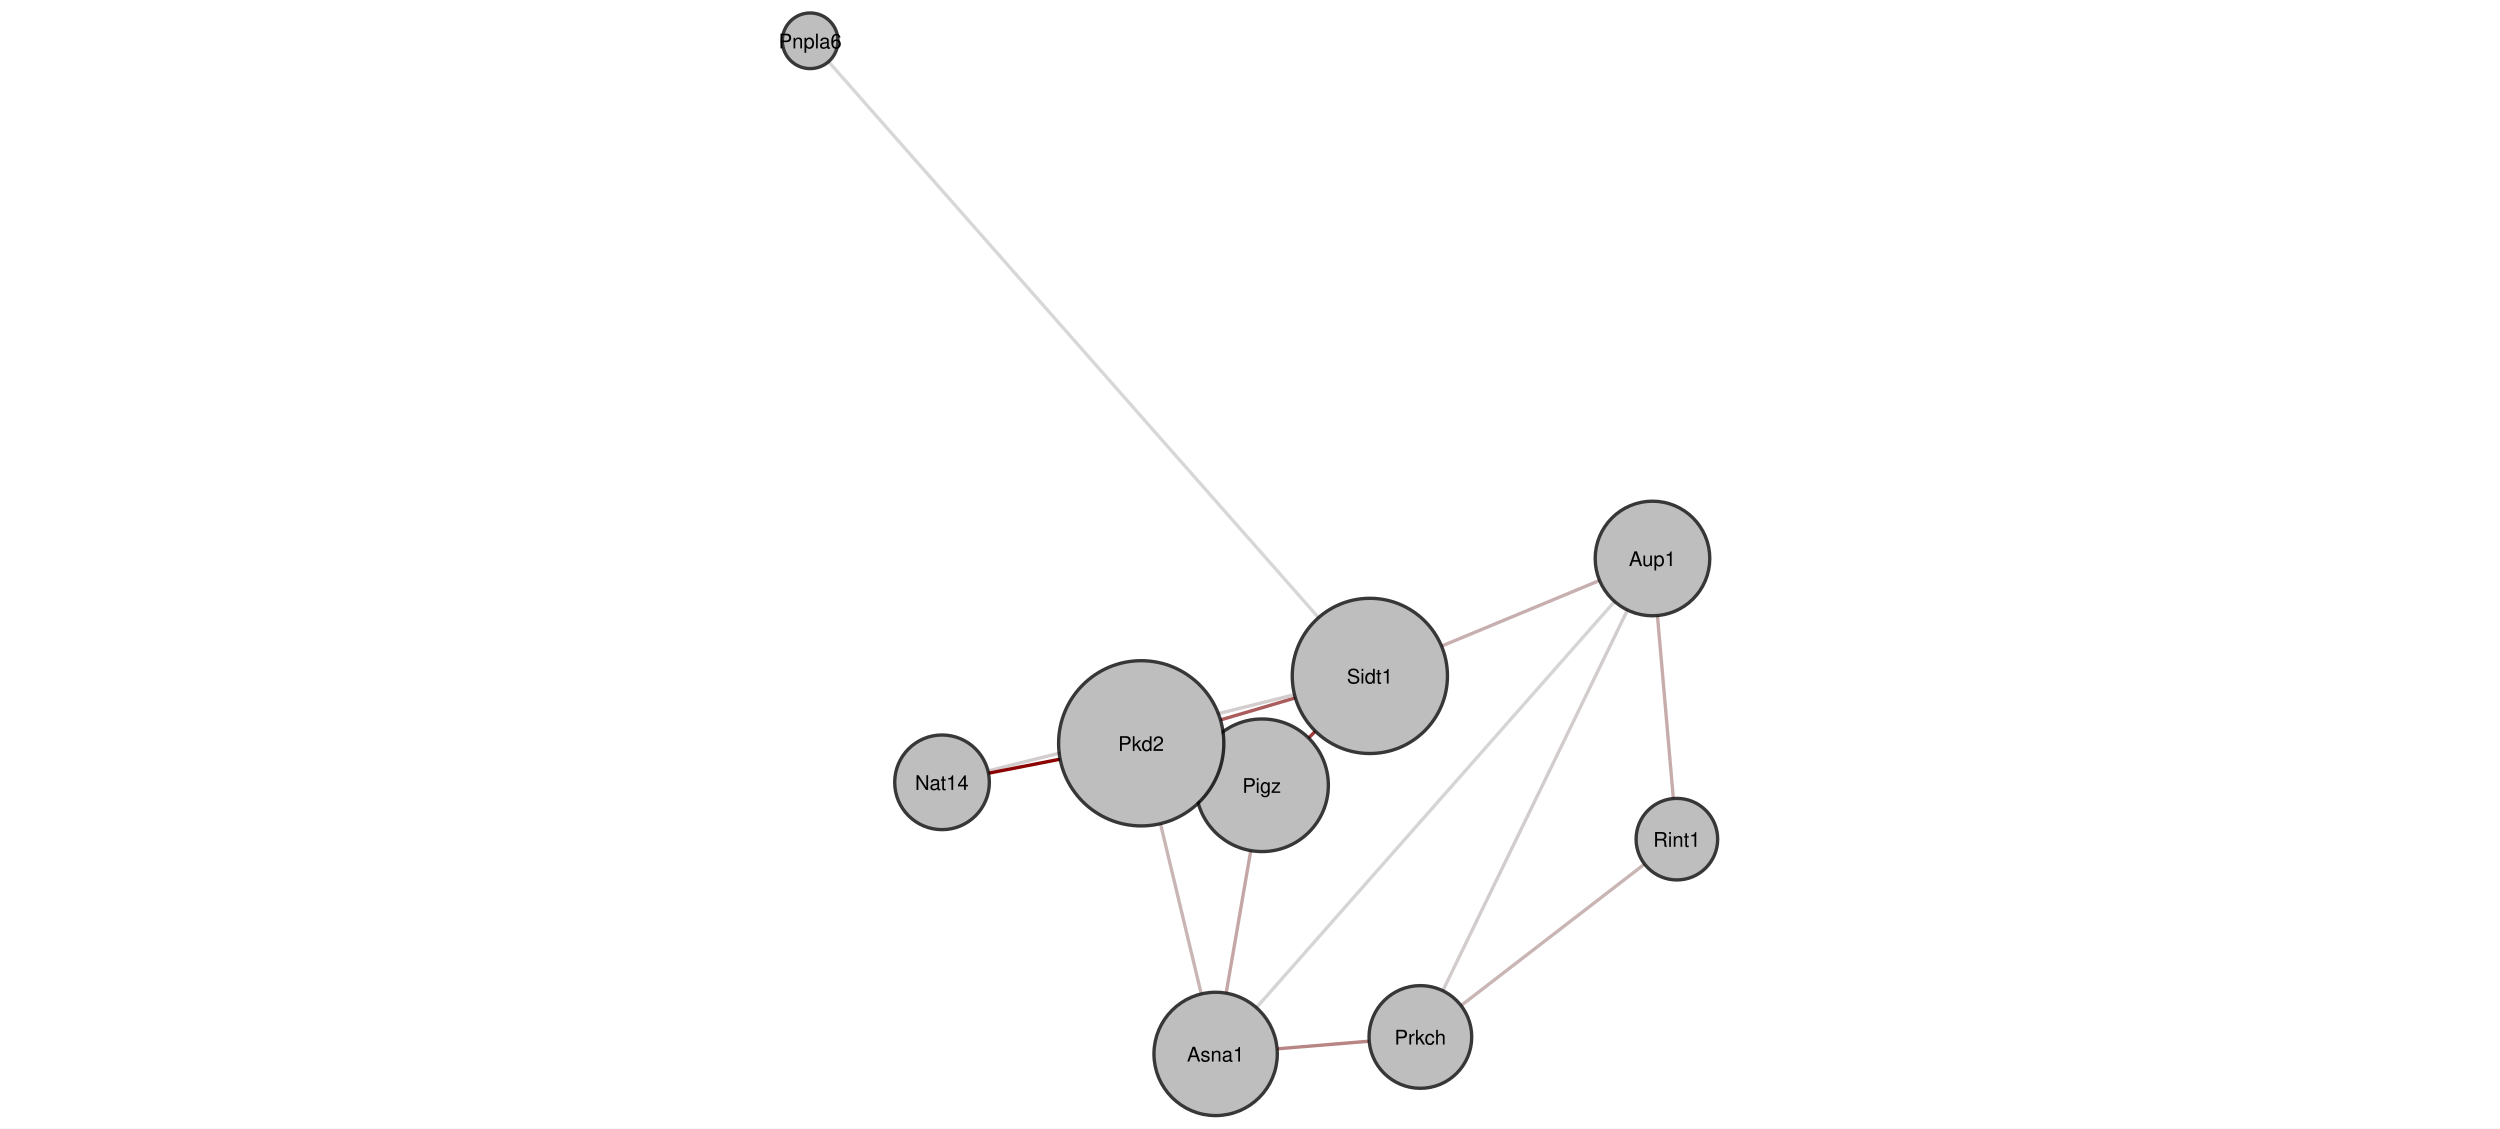
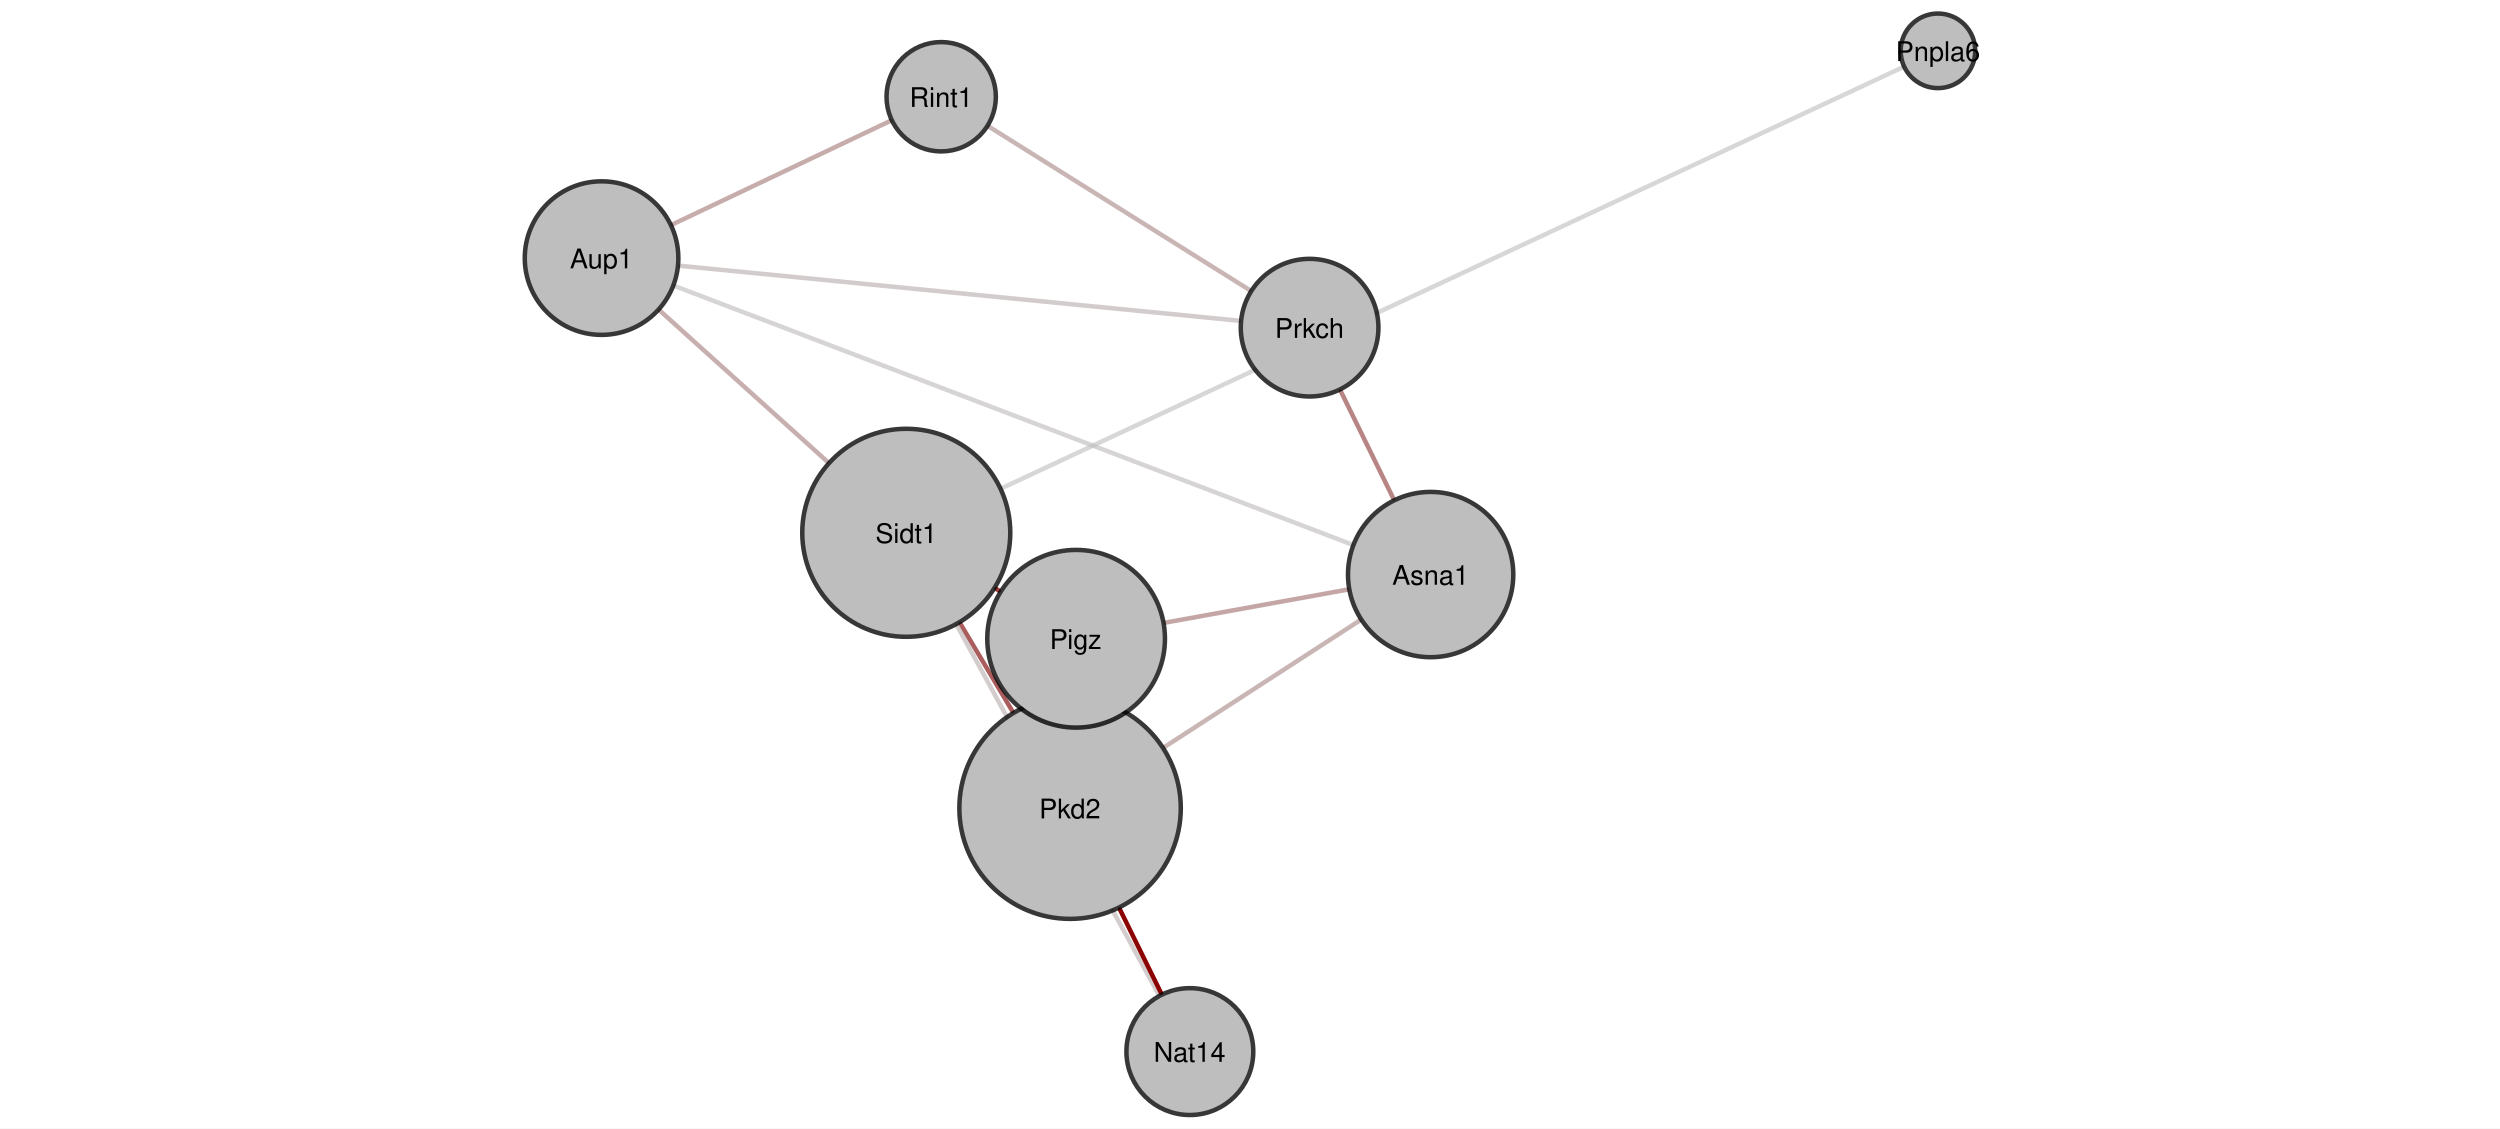
<svg xmlns="http://www.w3.org/2000/svg" version="1.1" baseProfile="full" x="0px" y="0px" width="1513px" height="683px" viewBox="0 0 1513 683">
  <g stroke-linejoin="miter" stroke-dashoffset="0" stroke-dasharray="none" stroke-width="1" stroke-miterlimit="10" stroke-linecap="square">
    <g fill-opacity="1" fill-rule="nonzero" stroke="none" fill="#ffffff">
      <path d="M 0 0 L 1513 0 L 1513 683 L 0 683 L 0 0 z" />
    </g>
-     <g transform="matrix(1.02031, 0, 0, 1.02031, 772.6858, 438.1724)">
-       <g stroke-linejoin="round" stroke-width="2" stroke-linecap="round" fill="none" stroke-opacity="0.608" stroke="#bebebe">
-         <path d="M 24.134 -63.819 L -265.19 -392.127" />
+     <g transform="matrix(1.367504, 0, 0, 1.367504, 703.5943, 291.7856)">
+       <g stroke-linejoin="round" stroke-width="2" stroke-linecap="round" fill="none" stroke-opacity="0.639" stroke="#bab0b0">
+         <path d="M -213.476 -95.726 L 33.759 -71.438" />
      </g>
    </g>
-     <g transform="matrix(1.02031, 0, 0, 1.02031, 772.6858, 438.1724)">
-       <g stroke-linejoin="round" stroke-width="2" stroke-linecap="round" fill="none" stroke-opacity="0.706" stroke="#b18e8e">
-         <path d="M 98.659 -46.579 L 190.569 -84.765" />
+     <g transform="matrix(1.367504, 0, 0, 1.367504, 703.5943, 291.7856)">
+       <g stroke-linejoin="round" stroke-width="2" stroke-linecap="round" fill="none" stroke-opacity="0.62" stroke="#bdb9b9">
+         <path d="M -215.608 -86.672 L 83.528 27.504" />
      </g>
    </g>
-     <g transform="matrix(1.02031, 0, 0, 1.02031, 772.6858, 438.1724)">
-       <g stroke-linejoin="round" stroke-width="2" stroke-linecap="round" fill="none" stroke-opacity="0.863" stroke="#9d4242">
-         <path d="M 10.118 -15.236 L -32.428 -2.694" />
+     <g transform="matrix(1.367504, 0, 0, 1.367504, 703.5943, 291.7856)">
+       <g stroke-linejoin="round" stroke-width="2" stroke-linecap="round" fill="none" stroke-opacity="0.714" stroke="#b08b8b">
+         <path d="M -120.733 -159.747 L -216.693 -114.157" />
      </g>
    </g>
-     <g transform="matrix(1.02031, 0, 0, 1.02031, 772.6858, 438.1724)">
-       <g stroke-linejoin="round" stroke-width="2" stroke-linecap="round" fill="none" stroke-opacity="0.635" stroke="#bab0b0">
-         <path d="M -170.325 27.566 L 9.589 -17.183" />
+     <g transform="matrix(1.367504, 0, 0, 1.367504, 703.5943, 291.7856)">
+       <g stroke-linejoin="round" stroke-width="2" stroke-linecap="round" fill="none" stroke-opacity="0.706" stroke="#b18e8e">
+         <path d="M -148.363 -9.068 L -222.306 -75.725" />
      </g>
    </g>
-     <g transform="matrix(1.02031, 0, 0, 1.02031, 772.6858, 438.1724)">
-       <g stroke-linejoin="round" stroke-width="2" stroke-linecap="round" fill="none" stroke-opacity="0.914" stroke="#962a2a">
-         <path d="M 19.596 7.622 L 22.217 4.962" />
+     <g transform="matrix(1.367504, 0, 0, 1.367504, 703.5943, 291.7856)">
+       <g stroke-linejoin="round" stroke-width="2" stroke-linecap="round" fill="none" stroke-opacity="0.694" stroke="#b39595">
+         <path d="M -76.634 -157.179 L 38.411 -85.069" />
      </g>
    </g>
-     <g transform="matrix(1.02031, 0, 0, 1.02031, 772.6858, 438.1724)">
-       <g stroke-linejoin="round" stroke-width="2" stroke-linecap="round" fill="none" stroke-opacity="0.694" stroke="#b39595">
-         <path d="M -45.001 159.145 L -68.738 60.069" />
+     <g transform="matrix(1.367504, 0, 0, 1.367504, 703.5943, 291.7856)">
+       <g stroke-linejoin="round" stroke-width="2" stroke-linecap="round" fill="none" stroke-opacity="0.608" stroke="#bebebe">
+         <path d="M -70.822 2.515 L 327.287 -183.469" />
      </g>
    </g>
-     <g transform="matrix(1.02031, 0, 0, 1.02031, 772.6858, 438.1724)">
-       <g stroke-linejoin="round" stroke-width="2" stroke-linecap="round" fill="none" stroke-opacity="0.725" stroke="#af8585">
-         <path d="M -15.573 76.071 L -29.848 158.66" />
+     <g transform="matrix(1.367504, 0, 0, 1.367504, 703.5943, 291.7856)">
+       <g stroke-linejoin="round" stroke-width="2" stroke-linecap="round" fill="none" stroke-opacity="0.863" stroke="#9d4242">
+         <path d="M -89.388 62.841 L -66.503 101.315" />
      </g>
    </g>
-     <g transform="matrix(1.02031, 0, 0, 1.02031, 772.6858, 438.1724)">
-       <g stroke-linejoin="round" stroke-width="2" stroke-linecap="round" fill="none" stroke-opacity="0.62" stroke="#bdb9b9">
-         <path d="M 199.738 -71.949 L -11.396 167.502" />
+     <g transform="matrix(1.367504, 0, 0, 1.367504, 703.5943, 291.7856)">
+       <g stroke-linejoin="round" stroke-width="2" stroke-linecap="round" fill="none" stroke-opacity="0.635" stroke="#bab0b0">
+         <path d="M -1.874 226.506 L -90.874 63.688" />
      </g>
    </g>
-     <g transform="matrix(1.02031, 0, 0, 1.02031, 772.6858, 438.1724)">
-       <g stroke-linejoin="round" stroke-width="2" stroke-linecap="round" fill="none" stroke-opacity="0.792" stroke="#a66565">
-         <path d="M 53.847 188.219 L 1.199 192.582" />
+     <g transform="matrix(1.367504, 0, 0, 1.367504, 703.5943, 291.7856)">
+       <g stroke-linejoin="round" stroke-width="2" stroke-linecap="round" fill="none" stroke-opacity="0.914" stroke="#962a2a">
+         <path d="M -72.477 47.974 L -73.531 47.316" />
      </g>
    </g>
-     <g transform="matrix(1.02031, 0, 0, 1.02031, 772.6858, 438.1724)">
-       <g stroke-linejoin="round" stroke-width="2" stroke-linecap="round" fill="none" stroke-opacity="0.639" stroke="#bab0b0">
-         <path d="M 207.605 -66.714 L 98.925 157.319" />
+     <g transform="matrix(1.367504, 0, 0, 1.367504, 703.5943, 291.7856)">
+       <g stroke-linejoin="round" stroke-width="2" stroke-linecap="round" fill="none" stroke-opacity="0.694" stroke="#b39595">
+         <path d="M 87.098 61.334 L 1.022 117.1" />
      </g>
    </g>
-     <g transform="matrix(1.02031, 0, 0, 1.02031, 772.6858, 438.1724)">
-       <g stroke-linejoin="round" stroke-width="2" stroke-linecap="round" fill="none" stroke-opacity="0.714" stroke="#b08b8b">
-         <path d="M 235.16 43.206 L 225.9 -63.338" />
+     <g transform="matrix(1.367504, 0, 0, 1.367504, 703.5943, 291.7856)">
+       <g stroke-linejoin="round" stroke-width="2" stroke-linecap="round" fill="none" stroke-opacity="0.725" stroke="#af8585">
+         <path d="M 1.407 62.132 L 81.659 47.599" />
      </g>
    </g>
-     <g transform="matrix(1.02031, 0, 0, 1.02031, 772.6858, 438.1724)">
-       <g stroke-linejoin="round" stroke-width="2" stroke-linecap="round" fill="none" stroke-opacity="1" stroke="#8b0000">
-         <path d="M -46.795 23.111 L -33.155 27.848" />
+     <g transform="matrix(1.367504, 0, 0, 1.367504, 703.5943, 291.7856)">
+       <g stroke-linejoin="round" stroke-width="2" stroke-linecap="round" fill="none" stroke-opacity="0.792" stroke="#a66565">
+         <path d="M 78.911 -40.118 L 102.092 7.165" />
      </g>
    </g>
-     <g transform="matrix(1.02031, 0, 0, 1.02031, 772.6858, 438.1724)">
-       <g stroke-linejoin="round" stroke-width="2" stroke-linecap="round" fill="none" stroke-opacity="0.694" stroke="#b39595">
-         <path d="M 217.392 83.685 L 110.106 166.413" />
+     <g transform="matrix(1.367504, 0, 0, 1.367504, 703.5943, 291.7856)">
+       <g stroke-linejoin="round" stroke-width="2" stroke-linecap="round" fill="none" stroke-opacity="0.996" stroke="#8c0202">
+         <path d="M -0.766 225.931 L -18.865 189.15" />
      </g>
    </g>
-     <g transform="matrix(1.02031, 0, 0, 1.02031, 772.6858, 438.1724)">
-       <g stroke-linejoin="round" stroke-width="2" stroke-linecap="round" fill="none" stroke-opacity="0.996" stroke="#8c0202">
-         <path d="M -170.008 28.996 L -129.456 21.054" />
+     <g transform="matrix(1.367504, 0, 0, 1.367504, 703.5943, 291.7856)">
+       <g stroke-linejoin="round" stroke-width="2" stroke-linecap="round" fill="none" stroke-opacity="1" stroke="#8b0000">
+         <path d="M -39.705 109.612 L -39.16 94.319" />
      </g>
    </g>
-     <g transform="matrix(1.02031, 0, 0, 1.02031, 772.6858, 438.1724)">
+     <g transform="matrix(1.367504, 0, 0, 1.367504, 703.5943, 291.7856)">
      <g stroke-linejoin="round" stroke-width="4" stroke-linecap="round" fill="none" stroke-opacity="0.784" stroke="#000000">
-         <path d="M 100.258 -28.534 C 100.258 -3.665 80.098 16.496 55.228 16.496 C 30.359 16.496 10.198 -3.665 10.198 -28.534 C 10.198 -53.404 30.359 -73.564 55.228 -73.564 C 80.098 -73.564 100.258 -53.404 100.258 -28.534 z" />
+         <path d="M -215.308 -99.146 C -215.308 -80.932 -230.073 -66.166 -248.287 -66.166 C -266.501 -66.166 -281.267 -80.932 -281.267 -99.146 C -281.267 -117.36 -266.501 -132.125 -248.287 -132.125 C -230.073 -132.125 -215.308 -117.36 -215.308 -99.146 z" />
      </g>
    </g>
-     <g transform="matrix(1.02031, 0, 0, 1.02031, 772.6858, 438.1724)">
+     <g transform="matrix(1.367504, 0, 0, 1.367504, 703.5943, 291.7856)">
      <g fill-opacity="1" fill-rule="nonzero" stroke="none" fill="#bebebe">
-         <path d="M 100.258 -28.534 C 100.258 -3.665 80.098 16.496 55.228 16.496 C 30.359 16.496 10.198 -3.665 10.198 -28.534 C 10.198 -53.404 30.359 -73.564 55.228 -73.564 C 80.098 -73.564 100.258 -53.404 100.258 -28.534 z" />
+         <path d="M -215.308 -99.146 C -215.308 -80.932 -230.073 -66.166 -248.287 -66.166 C -266.501 -66.166 -281.267 -80.932 -281.267 -99.146 C -281.267 -117.36 -266.501 -132.125 -248.287 -132.125 C -230.073 -132.125 -215.308 -117.36 -215.308 -99.146 z" />
      </g>
    </g>
-     <g transform="matrix(1.02031, 0, 0, 1.02031, 815.0823, 413.6677)">
+     <g transform="matrix(1.367504, 0, 0, 1.367504, 344.8981, 162.3812)">
+       <text fill-opacity="1" font-style="normal" font-family="Helvetica" font-weight="normal" stroke="none" fill="#000000" font-size="12" x="0" y="0">Aup1</text>
+     </g>
+     <g transform="matrix(1.367504, 0, 0, 1.367504, 703.5943, 291.7856)">
+       <g stroke-linejoin="round" stroke-width="4" stroke-linecap="round" fill="none" stroke-opacity="0.784" stroke="#000000">
+         <path d="M -74.788 -170.558 C -74.788 -157.75 -85.171 -147.366 -97.979 -147.366 C -110.788 -147.366 -121.171 -157.75 -121.171 -170.558 C -121.171 -183.366 -110.788 -193.749 -97.979 -193.749 C -85.171 -193.749 -74.788 -183.366 -74.788 -170.558 z" />
+       </g>
+     </g>
+     <g transform="matrix(1.367504, 0, 0, 1.367504, 703.5943, 291.7856)">
+       <g fill-opacity="1" fill-rule="nonzero" stroke="none" fill="#bebebe">
+         <path d="M -74.788 -170.558 C -74.788 -157.75 -85.171 -147.366 -97.979 -147.366 C -110.788 -147.366 -121.171 -157.75 -121.171 -170.558 C -121.171 -183.366 -110.788 -193.749 -97.979 -193.749 C -85.171 -193.749 -74.788 -183.366 -74.788 -170.558 z" />
+       </g>
+     </g>
+     <g transform="matrix(1.367504, 0, 0, 1.367504, 550.4526, 64.72477)">
+       <text fill-opacity="1" font-style="normal" font-family="Helvetica" font-weight="normal" stroke="none" fill="#000000" font-size="12" x="0" y="0">Rint1</text>
+     </g>
+     <g transform="matrix(1.367504, 0, 0, 1.367504, 703.5943, 291.7856)">
+       <g stroke-linejoin="round" stroke-width="4" stroke-linecap="round" fill="none" stroke-opacity="0.784" stroke="#000000">
+         <path d="M -68.401 22.421 C -68.401 47.291 -88.562 67.451 -113.431 67.451 C -138.301 67.451 -158.461 47.291 -158.461 22.421 C -158.461 -2.448 -138.301 -22.609 -113.431 -22.609 C -88.562 -22.609 -68.401 -2.448 -68.401 22.421 z" />
+       </g>
+     </g>
+     <g transform="matrix(1.367504, 0, 0, 1.367504, 703.5943, 291.7856)">
+       <g fill-opacity="1" fill-rule="nonzero" stroke="none" fill="#bebebe">
+         <path d="M -68.401 22.421 C -68.401 47.291 -88.562 67.451 -113.431 67.451 C -138.301 67.451 -158.461 47.291 -158.461 22.421 C -158.461 -2.448 -138.301 -22.609 -113.431 -22.609 C -88.562 -22.609 -68.401 -2.448 -68.401 22.421 z" />
+       </g>
+     </g>
+     <g transform="matrix(1.367504, 0, 0, 1.367504, 529.7747, 328.6245)">
      <text fill-opacity="1" font-style="normal" font-family="Helvetica" font-weight="normal" stroke="none" fill="#000000" font-size="12" x="0" y="0">Sidt1</text>
    </g>
-     <g transform="matrix(1.02031, 0, 0, 1.02031, 772.6858, 438.1724)">
+     <g transform="matrix(1.367504, 0, 0, 1.367504, 703.5943, 291.7856)">
      <g stroke-linejoin="round" stroke-width="4" stroke-linecap="round" fill="none" stroke-opacity="0.784" stroke="#000000">
-         <path d="M -0.672 195.686 C -0.672 215.333 -16.6 231.26 -36.247 231.26 C -55.894 231.26 -71.822 215.333 -71.822 195.686 C -71.822 176.038 -55.894 160.111 -36.247 160.111 C -16.6 160.111 -0.672 176.038 -0.672 195.686 z" />
+         <path d="M 154.207 40.903 C 154.207 60.55 138.28 76.478 118.632 76.478 C 98.985 76.478 83.058 60.55 83.058 40.903 C 83.058 21.256 98.985 5.328 118.632 5.328 C 138.28 5.328 154.207 21.256 154.207 40.903 z" />
      </g>
    </g>
-     <g transform="matrix(1.02031, 0, 0, 1.02031, 772.6858, 438.1724)">
+     <g transform="matrix(1.367504, 0, 0, 1.367504, 703.5943, 291.7856)">
      <g fill-opacity="1" fill-rule="nonzero" stroke="none" fill="#bebebe">
-         <path d="M -0.672 195.686 C -0.672 215.333 -16.6 231.26 -36.247 231.26 C -55.894 231.26 -71.822 215.333 -71.822 195.686 C -71.822 176.038 -55.894 160.111 -36.247 160.111 C -16.6 160.111 -0.672 176.038 -0.672 195.686 z" />
+         <path d="M 154.207 40.903 C 154.207 60.55 138.28 76.478 118.632 76.478 C 98.985 76.478 83.058 60.55 83.058 40.903 C 83.058 21.256 98.985 5.328 118.632 5.328 C 138.28 5.328 154.207 21.256 154.207 40.903 z" />
      </g>
    </g>
-     <g transform="matrix(1.02031, 0, 0, 1.02031, 718.3445, 642.4415)">
+     <g transform="matrix(1.367504, 0, 0, 1.367504, 842.5597, 353.8983)">
      <text fill-opacity="1" font-style="normal" font-family="Helvetica" font-weight="normal" stroke="none" fill="#000000" font-size="12" x="0" y="0">Asna1</text>
    </g>
-     <g transform="matrix(1.02031, 0, 0, 1.02031, 772.6858, 438.1724)">
+     <g transform="matrix(1.367504, 0, 0, 1.367504, 703.5943, 291.7856)">
      <g stroke-linejoin="round" stroke-width="4" stroke-linecap="round" fill="none" stroke-opacity="0.784" stroke="#000000">
-         <path d="M 255.851 -98.186 C 255.851 -79.972 241.086 -65.206 222.872 -65.206 C 204.658 -65.206 189.892 -79.972 189.892 -98.186 C 189.892 -116.399 204.658 -131.165 222.872 -131.165 C 241.086 -131.165 255.851 -116.399 255.851 -98.186 z" />
+         <path d="M 358.642 -190.876 C 358.642 -182.316 351.703 -175.376 343.142 -175.376 C 334.582 -175.376 327.642 -182.316 327.642 -190.876 C 327.642 -199.437 334.582 -206.376 343.142 -206.376 C 351.703 -206.376 358.642 -199.437 358.642 -190.876 z" />
      </g>
    </g>
-     <g transform="matrix(1.02031, 0, 0, 1.02031, 772.6858, 438.1724)">
+     <g transform="matrix(1.367504, 0, 0, 1.367504, 703.5943, 291.7856)">
      <g fill-opacity="1" fill-rule="nonzero" stroke="none" fill="#bebebe">
-         <path d="M 255.851 -98.186 C 255.851 -79.972 241.086 -65.206 222.872 -65.206 C 204.658 -65.206 189.892 -79.972 189.892 -98.186 C 189.892 -116.399 204.658 -131.165 222.872 -131.165 C 241.086 -131.165 255.851 -116.399 255.851 -98.186 z" />
+         <path d="M 358.642 -190.876 C 358.642 -182.316 351.703 -175.376 343.142 -175.376 C 334.582 -175.376 327.642 -182.316 327.642 -190.876 C 327.642 -199.437 334.582 -206.376 343.142 -206.376 C 351.703 -206.376 358.642 -199.437 358.642 -190.876 z" />
      </g>
    </g>
-     <g transform="matrix(1.02031, 0, 0, 1.02031, 985.7866, 342.602)">
-       <text fill-opacity="1" font-style="normal" font-family="Helvetica" font-weight="normal" stroke="none" fill="#000000" font-size="12" x="0" y="0">Aup1</text>
+     <g transform="matrix(1.367504, 0, 0, 1.367504, 1147.294, 36.93912)">
+       <text fill-opacity="1" font-style="normal" font-family="Helvetica" font-weight="normal" stroke="none" fill="#000000" font-size="12" x="0" y="0">Pnpla6</text>
    </g>
-     <g transform="matrix(1.02031, 0, 0, 1.02031, 772.6858, 438.1724)">
+     <g transform="matrix(1.367504, 0, 0, 1.367504, 703.5943, 291.7856)">
      <g stroke-linejoin="round" stroke-width="4" stroke-linecap="round" fill="none" stroke-opacity="0.784" stroke="#000000">
-         <path d="M -261.26 -405.256 C -261.26 -396.696 -268.2 -389.756 -276.76 -389.756 C -285.321 -389.756 -292.26 -396.696 -292.26 -405.256 C -292.26 -413.817 -285.321 -420.756 -276.76 -420.756 C -268.2 -420.756 -261.26 -413.817 -261.26 -405.256 z" />
+         <path d="M 7.059 144.287 C 7.059 170.797 -14.432 192.287 -40.941 192.287 C -67.451 192.287 -88.941 170.797 -88.941 144.287 C -88.941 117.777 -67.451 96.287 -40.941 96.287 C -14.432 96.287 7.059 117.777 7.059 144.287 z" />
      </g>
    </g>
-     <g transform="matrix(1.02031, 0, 0, 1.02031, 772.6858, 438.1724)">
+     <g transform="matrix(1.367504, 0, 0, 1.367504, 703.5943, 291.7856)">
      <g fill-opacity="1" fill-rule="nonzero" stroke="none" fill="#bebebe">
-         <path d="M -261.26 -405.256 C -261.26 -396.696 -268.2 -389.756 -276.76 -389.756 C -285.321 -389.756 -292.26 -396.696 -292.26 -405.256 C -292.26 -413.817 -285.321 -420.756 -276.76 -420.756 C -268.2 -420.756 -261.26 -413.817 -261.26 -405.256 z" />
+         <path d="M 7.059 144.287 C 7.059 170.797 -14.432 192.287 -40.941 192.287 C -67.451 192.287 -88.941 170.797 -88.941 144.287 C -88.941 117.777 -67.451 96.287 -40.941 96.287 C -14.432 96.287 7.059 117.777 7.059 144.287 z" />
      </g>
    </g>
-     <g transform="matrix(1.02031, 0, 0, 1.02031, 471.2425, 29.29475)">
-       <text fill-opacity="1" font-style="normal" font-family="Helvetica" font-weight="normal" stroke="none" fill="#000000" font-size="12" x="0" y="0">Pnpla6</text>
+     <g transform="matrix(1.367504, 0, 0, 1.367504, 628.9052, 495.2765)">
+       <text fill-opacity="1" font-style="normal" font-family="Helvetica" font-weight="normal" stroke="none" fill="#000000" font-size="12" x="0" y="0">Pkd2</text>
    </g>
-     <g transform="matrix(1.02031, 0, 0, 1.02031, 772.6858, 438.1724)">
+     <g transform="matrix(1.367504, 0, 0, 1.367504, 703.5943, 291.7856)">
      <g stroke-linejoin="round" stroke-width="4" stroke-linecap="round" fill="none" stroke-opacity="0.784" stroke="#000000">
-         <path d="M 29.614 36.34 C 29.614 57.503 12.458 74.66 -8.706 74.66 C -29.87 74.66 -47.027 57.503 -47.027 36.34 C -47.027 15.176 -29.87 -1.981 -8.706 -1.981 C 12.458 -1.981 29.614 15.176 29.614 36.34 z" />
+         <path d="M 39.14 252.014 C 39.14 266.965 27.02 279.085 12.069 279.085 C -2.881 279.085 -15.001 266.965 -15.001 252.014 C -15.001 237.064 -2.881 224.944 12.069 224.944 C 27.02 224.944 39.14 237.064 39.14 252.014 z" />
      </g>
    </g>
-     <g transform="matrix(1.02031, 0, 0, 1.02031, 772.6858, 438.1724)">
+     <g transform="matrix(1.367504, 0, 0, 1.367504, 703.5943, 291.7856)">
      <g fill-opacity="1" fill-rule="nonzero" stroke="none" fill="#bebebe">
-         <path d="M 29.614 36.34 C 29.614 57.503 12.458 74.66 -8.706 74.66 C -29.87 74.66 -47.027 57.503 -47.027 36.34 C -47.027 15.176 -29.87 -1.981 -8.706 -1.981 C 12.458 -1.981 29.614 15.176 29.614 36.34 z" />
+         <path d="M 39.14 252.014 C 39.14 266.965 27.02 279.085 12.069 279.085 C -2.881 279.085 -15.001 266.965 -15.001 252.014 C -15.001 237.064 -2.881 224.944 12.069 224.944 C 27.02 224.944 39.14 237.064 39.14 252.014 z" />
      </g>
    </g>
-     <g transform="matrix(1.02031, 0, 0, 1.02031, 751.8939, 479.8593)">
-       <text fill-opacity="1" font-style="normal" font-family="Helvetica" font-weight="normal" stroke="none" fill="#000000" font-size="12" x="0" y="0">Pigz</text>
+     <g transform="matrix(1.367504, 0, 0, 1.367504, 698.2041, 642.5939)">
+       <text fill-opacity="1" font-style="normal" font-family="Helvetica" font-weight="normal" stroke="none" fill="#000000" font-size="12" x="0" y="0">Nat14</text>
    </g>
-     <g transform="matrix(1.02031, 0, 0, 1.02031, 772.6858, 438.1724)">
+     <g transform="matrix(1.367504, 0, 0, 1.367504, 703.5943, 291.7856)">
      <g stroke-linejoin="round" stroke-width="4" stroke-linecap="round" fill="none" stroke-opacity="0.784" stroke="#000000">
-         <path d="M 260.533 68.303 C 260.533 81.111 250.15 91.494 237.342 91.494 C 224.533 91.494 214.15 81.111 214.15 68.303 C 214.15 55.494 224.533 45.111 237.342 45.111 C 250.15 45.111 260.533 55.494 260.533 68.303 z" />
+         <path d="M 94.52 -68.363 C 94.52 -52.095 81.332 -38.907 65.064 -38.907 C 48.796 -38.907 35.608 -52.095 35.608 -68.363 C 35.608 -84.631 48.796 -97.819 65.064 -97.819 C 81.332 -97.819 94.52 -84.631 94.52 -68.363 z" />
      </g>
    </g>
-     <g transform="matrix(1.02031, 0, 0, 1.02031, 772.6858, 438.1724)">
+     <g transform="matrix(1.367504, 0, 0, 1.367504, 703.5943, 291.7856)">
      <g fill-opacity="1" fill-rule="nonzero" stroke="none" fill="#bebebe">
-         <path d="M 260.533 68.303 C 260.533 81.111 250.15 91.494 237.342 91.494 C 224.533 91.494 214.15 81.111 214.15 68.303 C 214.15 55.494 224.533 45.111 237.342 45.111 C 250.15 45.111 260.533 55.494 260.533 68.303 z" />
+         <path d="M 94.52 -68.363 C 94.52 -52.095 81.332 -38.907 65.064 -38.907 C 48.796 -38.907 35.608 -52.095 35.608 -68.363 C 35.608 -84.631 48.796 -97.819 65.064 -97.819 C 81.332 -97.819 94.52 -84.631 94.52 -68.363 z" />
      </g>
    </g>
-     <g transform="matrix(1.02031, 0, 0, 1.02031, 1000.556, 512.4714)">
-       <text fill-opacity="1" font-style="normal" font-family="Helvetica" font-weight="normal" stroke="none" fill="#000000" font-size="12" x="0" y="0">Rint1</text>
+     <g transform="matrix(1.367504, 0, 0, 1.367504, 771.5961, 204.4771)">
+       <text fill-opacity="1" font-style="normal" font-family="Helvetica" font-weight="normal" stroke="none" fill="#000000" font-size="12" x="0" y="0">Prkch</text>
    </g>
-     <g transform="matrix(1.02031, 0, 0, 1.02031, 772.6858, 438.1724)">
+     <g transform="matrix(1.367504, 0, 0, 1.367504, 703.5943, 291.7856)">
      <g stroke-linejoin="round" stroke-width="4" stroke-linecap="round" fill="none" stroke-opacity="0.784" stroke="#000000">
-         <path d="M 114.652 185.621 C 114.652 201.889 101.464 215.077 85.196 215.077 C 68.928 215.077 55.74 201.889 55.74 185.621 C 55.74 169.353 68.928 156.165 85.196 156.165 C 101.464 156.165 114.652 169.353 114.652 185.621 z" />
+         <path d="M 0.052 69.317 C 0.052 90.481 -17.105 107.638 -38.268 107.638 C -59.432 107.638 -76.589 90.481 -76.589 69.317 C -76.589 48.153 -59.432 30.997 -38.268 30.997 C -17.105 30.997 0.052 48.153 0.052 69.317 z" />
      </g>
    </g>
-     <g transform="matrix(1.02031, 0, 0, 1.02031, 772.6858, 438.1724)">
+     <g transform="matrix(1.367504, 0, 0, 1.367504, 703.5943, 291.7856)">
      <g fill-opacity="1" fill-rule="nonzero" stroke="none" fill="#bebebe">
-         <path d="M 114.652 185.621 C 114.652 201.889 101.464 215.077 85.196 215.077 C 68.928 215.077 55.74 201.889 55.74 185.621 C 55.74 169.353 68.928 156.165 85.196 156.165 C 101.464 156.165 114.652 169.353 114.652 185.621 z" />
+         <path d="M 0.052 69.317 C 0.052 90.481 -17.105 107.638 -38.268 107.638 C -59.432 107.638 -76.589 90.481 -76.589 69.317 C -76.589 48.153 -59.432 30.997 -38.268 30.997 C -17.105 30.997 0.052 48.153 0.052 69.317 z" />
      </g>
    </g>
-     <g transform="matrix(1.02031, 0, 0, 1.02031, 843.9637, 632.1724)">
-       <text fill-opacity="1" font-style="normal" font-family="Helvetica" font-weight="normal" stroke="none" fill="#000000" font-size="12" x="0" y="0">Prkch</text>
-     </g>
-     <g transform="matrix(1.02031, 0, 0, 1.02031, 772.6858, 438.1724)">
-       <g stroke-linejoin="round" stroke-width="4" stroke-linecap="round" fill="none" stroke-opacity="0.784" stroke="#000000">
-         <path d="M -32.388 11.445 C -32.388 37.954 -53.878 59.445 -80.388 59.445 C -106.897 59.445 -128.388 37.954 -128.388 11.445 C -128.388 -15.065 -106.897 -36.555 -80.388 -36.555 C -53.878 -36.555 -32.388 -15.065 -32.388 11.445 z" />
-       </g>
-     </g>
-     <g transform="matrix(1.02031, 0, 0, 1.02031, 772.6858, 438.1724)">
-       <g fill-opacity="1" fill-rule="nonzero" stroke="none" fill="#bebebe">
-         <path d="M -32.388 11.445 C -32.388 37.954 -53.878 59.445 -80.388 59.445 C -106.897 59.445 -128.388 37.954 -128.388 11.445 C -128.388 -15.065 -106.897 -36.555 -80.388 -36.555 C -53.878 -36.555 -32.388 -15.065 -32.388 11.445 z" />
-       </g>
-     </g>
-     <g transform="matrix(1.02031, 0, 0, 1.02031, 676.7119, 454.4588)">
-       <text fill-opacity="1" font-style="normal" font-family="Helvetica" font-weight="normal" stroke="none" fill="#000000" font-size="12" x="0" y="0">Pkd2</text>
-     </g>
-     <g transform="matrix(1.02031, 0, 0, 1.02031, 772.6858, 438.1724)">
-       <g stroke-linejoin="round" stroke-width="4" stroke-linecap="round" fill="none" stroke-opacity="0.784" stroke="#000000">
-         <path d="M -171.466 34.583 C -171.466 49.534 -183.586 61.654 -198.536 61.654 C -213.487 61.654 -225.607 49.534 -225.607 34.583 C -225.607 19.633 -213.487 7.513 -198.536 7.513 C -183.586 7.513 -171.466 19.633 -171.466 34.583 z" />
-       </g>
-     </g>
-     <g transform="matrix(1.02031, 0, 0, 1.02031, 772.6858, 438.1724)">
-       <g fill-opacity="1" fill-rule="nonzero" stroke="none" fill="#bebebe">
-         <path d="M -171.466 34.583 C -171.466 49.534 -183.586 61.654 -198.536 61.654 C -213.487 61.654 -225.607 49.534 -225.607 34.583 C -225.607 19.633 -213.487 7.513 -198.536 7.513 C -183.586 7.513 -171.466 19.633 -171.466 34.583 z" />
-       </g>
-     </g>
-     <g transform="matrix(1.02031, 0, 0, 1.02031, 553.7813, 478.0672)">
-       <text fill-opacity="1" font-style="normal" font-family="Helvetica" font-weight="normal" stroke="none" fill="#000000" font-size="12" x="0" y="0">Nat14</text>
+     <g transform="matrix(1.367504, 0, 0, 1.367504, 635.3009, 392.755)">
+       <text fill-opacity="1" font-style="normal" font-family="Helvetica" font-weight="normal" stroke="none" fill="#000000" font-size="12" x="0" y="0">Pigz</text>
    </g>
  </g>
</svg>
